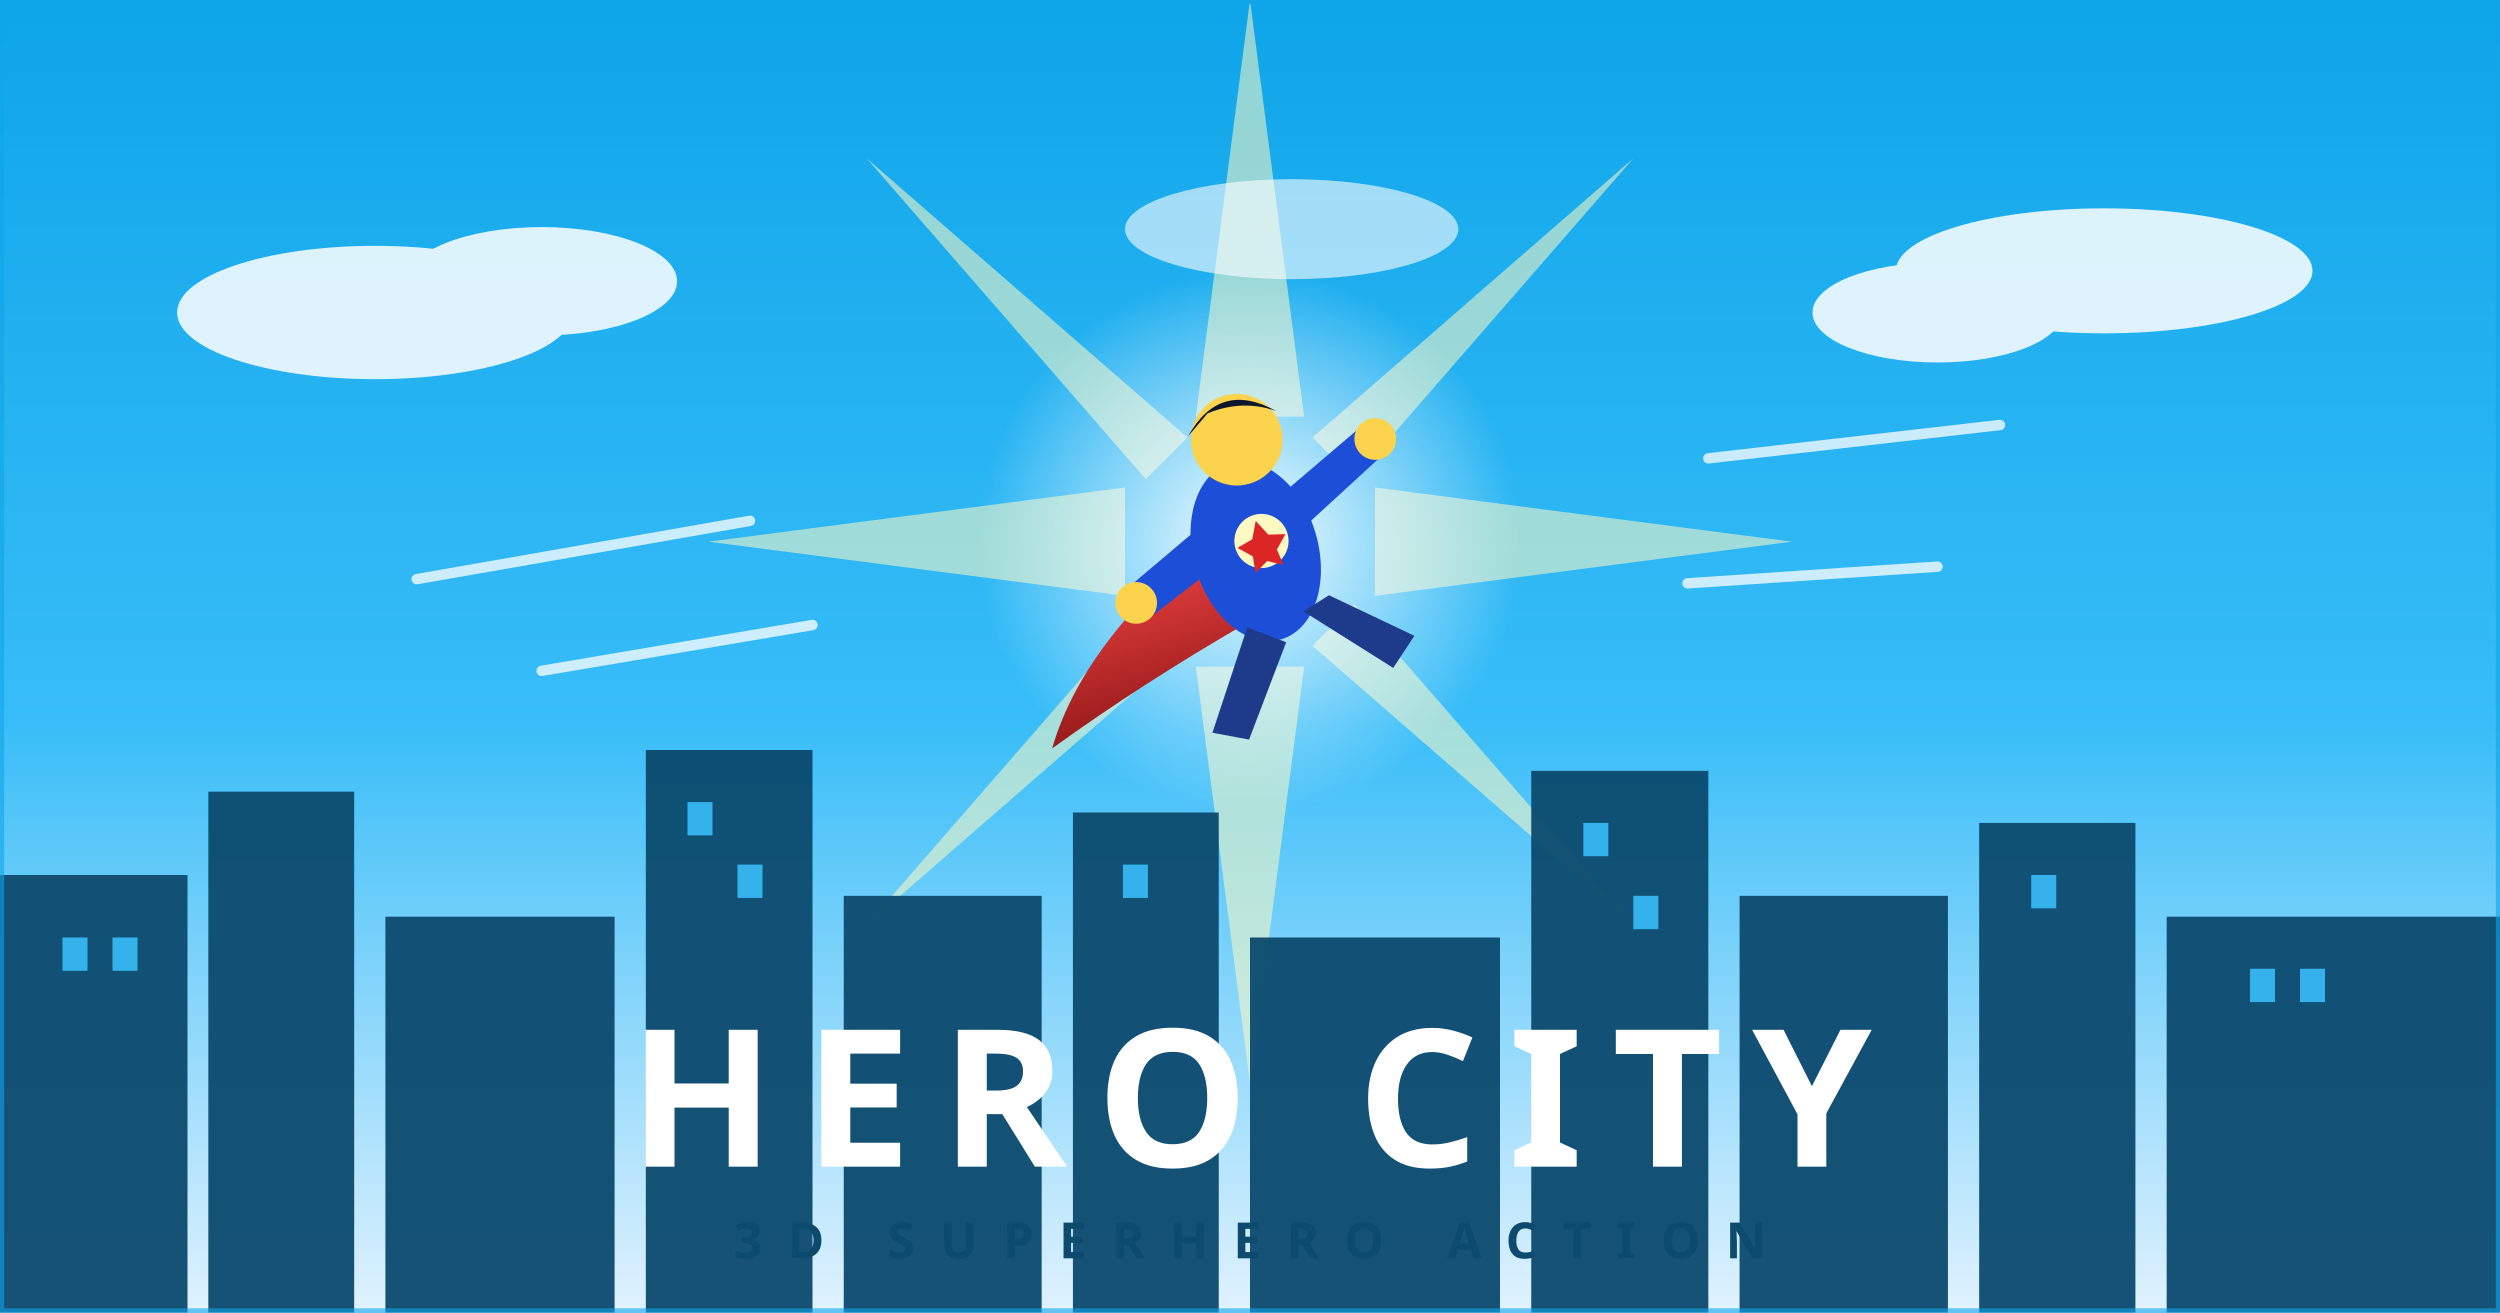
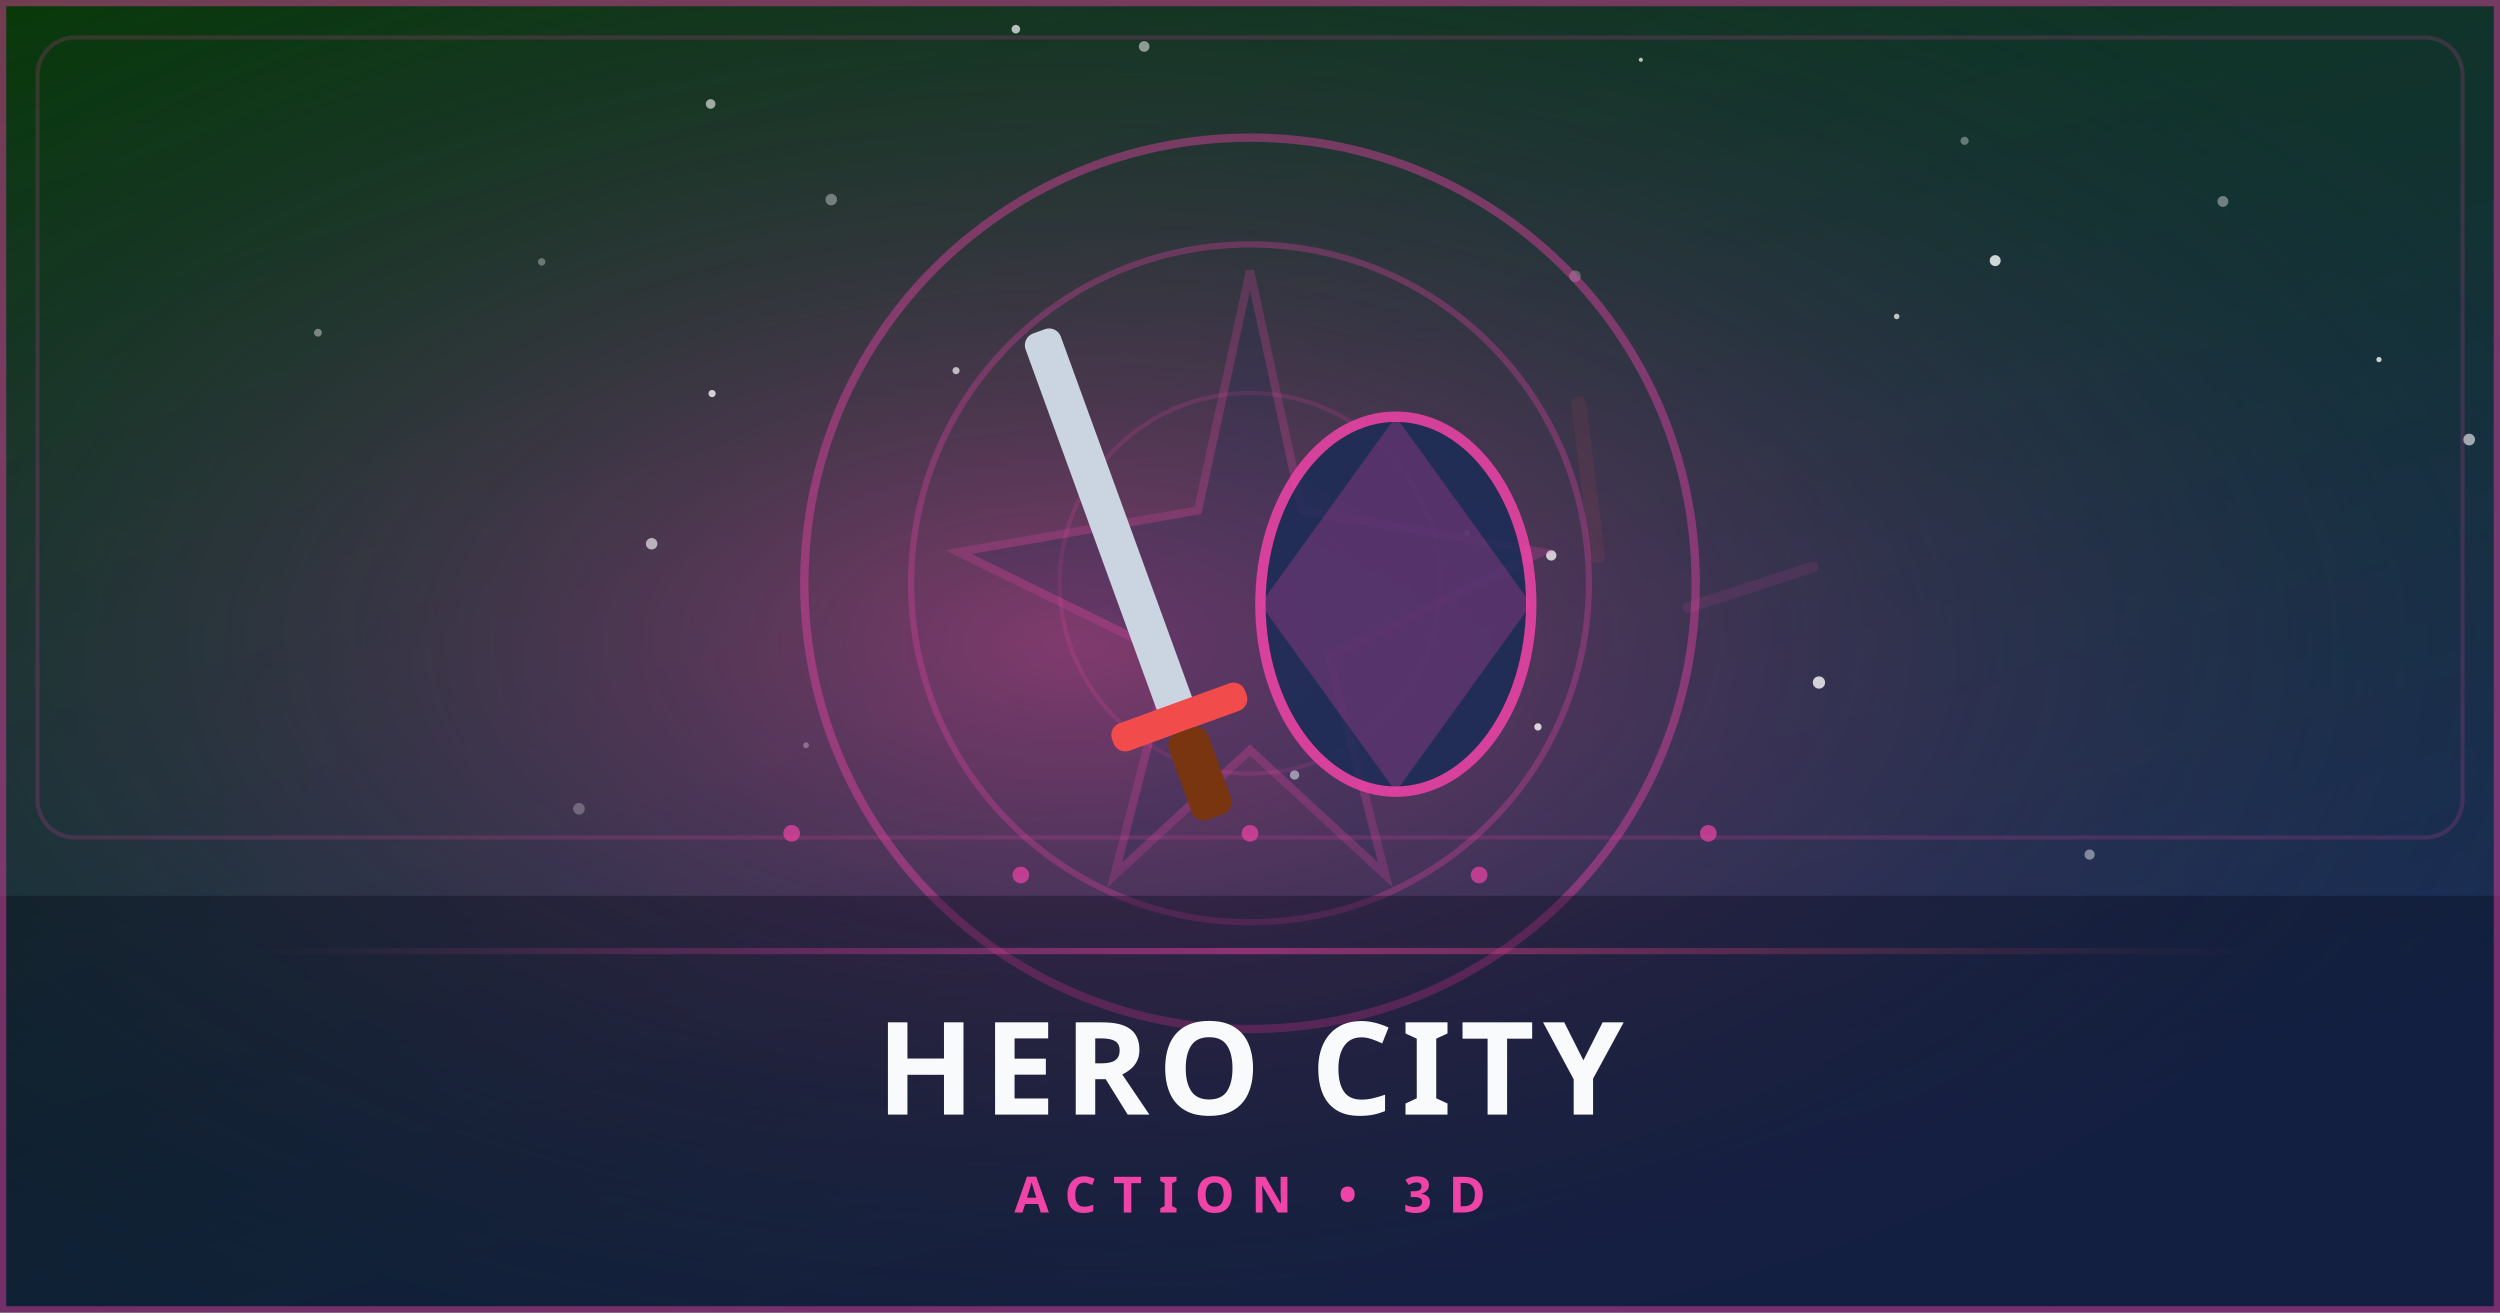
<svg xmlns="http://www.w3.org/2000/svg" viewBox="0 0 1200 630" width="1200" height="630" role="img" aria-label="HERO CITY">
  <defs>
-     <linearGradient id="sky" x1="0" y1="0" x2="0" y2="1">
-       <stop offset="0%" stop-color="#0ea5e9" />
-       <stop offset="55%" stop-color="#38bdf8" />
-       <stop offset="100%" stop-color="#e0f2fe" />
+     <linearGradient id="bg" x1="0" y1="0" x2="0.56" y2="1">
+       <stop offset="0%" stop-color="hsla(120, 72%, 13%, 1)" />
+       <stop offset="100%" stop-color="hsla(222, 54%, 22%, 1)" />
    </linearGradient>
-     <radialGradient id="burst" cx="0.5" cy="0.5" r="0.5">
-       <stop offset="0%" stop-color="#ffffff" stop-opacity="0.95" />
-       <stop offset="100%" stop-color="#ffffff" stop-opacity="0" />
+     <radialGradient id="glow" cx="43%" cy="49%" r="65%">
+       <stop offset="0%" stop-color="hsla(325, 84%, 60%, 1)" stop-opacity="0.5" />
+       <stop offset="100%" stop-color="hsla(222, 54%, 22%, 1)" stop-opacity="0" />
    </radialGradient>
-     <linearGradient id="cape" x1="0" y1="0" x2="0" y2="1">
-       <stop offset="0%" stop-color="#ef4444" />
-       <stop offset="100%" stop-color="#991b1b" />
+     <linearGradient id="bar" x1="0" y1="0" x2="1" y2="0">
+       <stop offset="0%" stop-color="hsla(325, 84%, 60%, 1)" stop-opacity="0.0" />
+       <stop offset="50%" stop-color="hsla(325, 84%, 60%, 1)" stop-opacity="0.5" />
+       <stop offset="100%" stop-color="hsla(0, 86%, 62%, 1)" stop-opacity="0.0" />
    </linearGradient>
  </defs>
-   <rect width="1200" height="630" fill="url(#sky)" />
-   <g transform="translate(600 260)" opacity="0.55">
-     <g fill="#fef9c3">
-       <polygon points="0,-260 26,-60 -26,-60" />
-       <polygon points="0,260 26,60 -26,60" />
-       <polygon points="-260,0 -60,26 -60,-26" />
-       <polygon points="260,0 60,26 60,-26" />
-       <polygon points="-184,-184 -30,-50 -50,-30" />
-       <polygon points="184,184 30,50 50,30" />
-       <polygon points="184,-184 50,-30 30,-50" />
-       <polygon points="-184,184 -50,30 -30,50" />
+   <rect width="1200" height="630" fill="url(#bg)" />
+   <rect width="1200" height="630" fill="url(#glow)" />
+   <rect x="1028" y="340" width="149.311" height="6.627" rx="3" fill="hsla(0, 86%, 62%, 1)" opacity="0.189" transform="rotate(213 600 210)" />
+   <rect x="772" y="350" width="68.359" height="5.247" rx="3" fill="hsla(325, 84%, 60%, 1)" opacity="0.116" transform="rotate(342 600 210)" />
+   <rect x="520" y="365" width="80.408" height="7.168" rx="3" fill="hsla(0, 86%, 62%, 1)" opacity="0.083" transform="rotate(263 600 210)" />
+   <circle cx="957.7" cy="125.1" r="2.63" fill="#fff" opacity="0.79" />
+   <circle cx="399.0" cy="95.8" r="2.76" fill="#fff" opacity="0.36" />
+   <circle cx="487.6" cy="14.0" r="2.06" fill="#fff" opacity="0.69" />
+   <circle cx="738.2" cy="348.9" r="1.76" fill="#fff" opacity="0.79" />
+   <circle cx="152.6" cy="159.7" r="1.88" fill="#fff" opacity="0.40" />
+   <circle cx="1185.2" cy="211.0" r="2.82" fill="#fff" opacity="0.59" />
+   <circle cx="1003.0" cy="410.2" r="2.44" fill="#fff" opacity="0.43" />
+   <circle cx="787.6" cy="28.7" r="0.98" fill="#fff" opacity="0.71" />
+   <circle cx="260.0" cy="125.7" r="1.78" fill="#fff" opacity="0.33" />
+   <circle cx="943.0" cy="67.6" r="1.95" fill="#fff" opacity="0.34" />
+   <circle cx="1141.9" cy="172.6" r="1.26" fill="#fff" opacity="0.78" />
+   <circle cx="704.2" cy="255.8" r="1.40" fill="#fff" opacity="0.34" />
+   <circle cx="1067.0" cy="96.7" r="2.61" fill="#fff" opacity="0.38" />
+   <circle cx="341.8" cy="188.9" r="1.74" fill="#fff" opacity="0.76" />
+   <circle cx="910.4" cy="151.9" r="1.33" fill="#fff" opacity="0.71" />
+   <circle cx="386.9" cy="357.7" r="1.39" fill="#fff" opacity="0.29" />
+   <circle cx="312.8" cy="261.0" r="2.76" fill="#fff" opacity="0.61" />
+   <circle cx="277.9" cy="388.2" r="2.80" fill="#fff" opacity="0.25" />
+   <circle cx="873.1" cy="327.6" r="2.95" fill="#fff" opacity="0.78" />
+   <circle cx="341.1" cy="49.9" r="2.31" fill="#fff" opacity="0.58" />
+   <circle cx="458.9" cy="177.9" r="1.71" fill="#fff" opacity="0.67" />
+   <circle cx="744.6" cy="266.6" r="2.48" fill="#fff" opacity="0.75" />
+   <circle cx="549.2" cy="22.3" r="2.56" fill="#fff" opacity="0.51" />
+   <circle cx="756.0" cy="132.6" r="2.78" fill="#fff" opacity="0.26" />
+   <circle cx="621.4" cy="372.0" r="2.23" fill="#fff" opacity="0.63" />
+   <circle cx="600" cy="280" r="91.353" fill="none" stroke="hsla(325, 84%, 60%, 1)" stroke-opacity="0.18" stroke-width="2" />
+   <circle cx="600" cy="280" r="162.677" fill="none" stroke="hsla(325, 84%, 60%, 1)" stroke-opacity="0.3" stroke-width="3" />
+   <circle cx="600" cy="280" r="213.932" fill="none" stroke="hsla(325, 84%, 60%, 1)" stroke-opacity="0.42" stroke-width="4" />
+   <g transform="translate(600,280)">
+     <path d="M0 -150 L25 -35 L140 -15 L38 35 L65 140 L0 80 L-65 140 L-38 35 L-140 -15 L-25 -35 Z" fill="hsla(222, 54%, 22%, 1)" opacity="0.22" stroke="hsla(325, 84%, 60%, 1)" stroke-width="4" />
+     <g transform="translate(-50,20) rotate(-20)">
+       <rect x="-9" y="-150" width="18" height="200" rx="6" fill="#cbd5e1" />
+       <rect x="-34" y="40" width="68" height="14" rx="6" fill="hsla(0, 86%, 62%, 1)" />
+       <rect x="-10" y="54" width="20" height="44" rx="6" fill="#78350f" />
    </g>
+     <g transform="translate(70,10)">
+       <ellipse rx="65" ry="90" fill="hsla(222, 54%, 22%, 1)" opacity="0.85" stroke="hsla(325, 84%, 60%, 1)" stroke-width="5" />
+       <path d="M0 -90 L65 0 L0 90 L-65 0 Z" fill="hsla(325, 84%, 60%, 1)" opacity="0.25" />
+     </g>
+     <circle cx="-220" cy="120" r="4" fill="hsla(325, 84%, 60%, 1)" opacity="0.7" />
+     <circle cx="-110" cy="140" r="4" fill="hsla(325, 84%, 60%, 1)" opacity="0.7" />
+     <circle cx="0" cy="120" r="4" fill="hsla(325, 84%, 60%, 1)" opacity="0.7" />
+     <circle cx="110" cy="140" r="4" fill="hsla(325, 84%, 60%, 1)" opacity="0.7" />
+     <circle cx="220" cy="120" r="4" fill="hsla(325, 84%, 60%, 1)" opacity="0.7" />
  </g>
-   <circle cx="600" cy="260" r="130" fill="url(#burst)" />
-   <g fill="#ffffff" opacity="0.85">
-     <ellipse cx="180" cy="150" rx="95" ry="32" />
-     <ellipse cx="260" cy="135" rx="65" ry="26" />
-     <ellipse cx="1010" cy="130" rx="100" ry="30" />
-     <ellipse cx="930" cy="150" rx="60" ry="24" />
-     <ellipse cx="620" cy="110" rx="80" ry="24" opacity="0.7" />
-   </g>
-   <g fill="#0c4a6e" opacity="0.95">
-     <rect x="0" y="420" width="90" height="210" />
-     <rect x="100" y="380" width="70" height="250" />
-     <rect x="185" y="440" width="110" height="190" />
-     <rect x="310" y="360" width="80" height="270" />
-     <rect x="405" y="430" width="95" height="200" />
-     <rect x="515" y="390" width="70" height="240" />
-     <rect x="600" y="450" width="120" height="180" />
-     <rect x="735" y="370" width="85" height="260" />
-     <rect x="835" y="430" width="100" height="200" />
-     <rect x="950" y="395" width="75" height="235" />
-     <rect x="1040" y="440" width="160" height="190" />
-   </g>
-   <g fill="#38bdf8" opacity="0.9">
-     <rect x="30" y="450" width="12" height="16" />
-     <rect x="54" y="450" width="12" height="16" />
-     <rect x="330" y="385" width="12" height="16" />
-     <rect x="354" y="415" width="12" height="16" />
-     <rect x="539" y="415" width="12" height="16" />
-     <rect x="760" y="395" width="12" height="16" />
-     <rect x="784" y="430" width="12" height="16" />
-     <rect x="975" y="420" width="12" height="16" />
-     <rect x="1080" y="465" width="12" height="16" />
-     <rect x="1104" y="465" width="12" height="16" />
-   </g>
-   <g transform="translate(600 255) rotate(-16)">
-     <path d="M-10 -6 Q-90 26 -120 74 Q-70 56 -14 42 Z" fill="url(#cape)" />
-     <ellipse cx="0" cy="10" rx="30" ry="44" fill="#1d4ed8" />
-     <circle cx="6" cy="-44" r="22" fill="#fcd34d" />
-     <path d="M-16 -52 Q6 -74 28 -52 Q14 -62 -4 -60 Z" fill="#0f172a" />
-     <path d="M22 -14 L66 -34 L72 -18 L28 4 Z" fill="#1d4ed8" />
-     <circle cx="70" cy="-26" r="10" fill="#fcd34d" />
-     <path d="M-24 -8 L-64 10 L-56 26 L-16 10 Z" fill="#1d4ed8" />
-     <circle cx="-62" cy="18" r="10" fill="#fcd34d" />
-     <path d="M-14 44 L-44 88 L-28 96 L2 56 Z" fill="#1e3a8a" />
-     <path d="M14 44 L48 82 L62 70 L28 40 Z" fill="#1e3a8a" />
-     <circle cx="4" cy="6" r="13" fill="#fef9c3" />
-     <path d="M4 -4 L8 4 L16 6 L10 12 L11 20 L4 16 L-3 20 L-2 12 L-8 6 L0 4 Z" fill="#dc2626" />
-   </g>
-   <g stroke="#ffffff" stroke-width="5" stroke-linecap="round" opacity="0.75">
-     <line x1="360" y1="250" x2="200" y2="278" />
-     <line x1="390" y1="300" x2="260" y2="322" />
-     <line x1="820" y1="220" x2="960" y2="204" />
-     <line x1="810" y1="280" x2="930" y2="272" />
-   </g>
-   <text x="600" y="560" text-anchor="middle" font-family="Verdana, Geneva, sans-serif" font-size="92" font-weight="bold" letter-spacing="14" fill="#ffffff">HERO CITY</text>
-   <text x="600" y="604" text-anchor="middle" font-family="Verdana, Geneva, sans-serif" font-size="24" font-weight="bold" letter-spacing="12" fill="#0c4a6e">3D SUPERHERO ACTION</text>
-   <rect x="0.5" y="0.5" width="1199" height="629" fill="none" stroke="#0ea5e9" stroke-opacity="0.6" stroke-width="3" />
+   <rect x="18" y="18" width="1164" height="384" rx="18" fill="none" stroke="hsla(325, 84%, 60%, 1)" stroke-opacity="0.18" stroke-width="2" />
+   <rect x="0" y="430" width="1200" height="200" fill="#020617" opacity="0.35" />
+   <rect x="120" y="455" width="960" height="3" rx="2" fill="url(#bar)" />
+   <text x="600" y="535" text-anchor="middle" font-family="Verdana, Geneva, sans-serif" font-size="62" font-weight="800" letter-spacing="4" fill="#f8fafc">HERO CITY</text>
+   <text x="600" y="582" text-anchor="middle" font-family="Verdana, Geneva, sans-serif" font-size="24" font-weight="700" letter-spacing="8" fill="hsla(325, 84%, 60%, 1)">ACTION • 3D</text>
+   <rect x="1.5" y="1.5" width="1197" height="627" fill="none" stroke="hsla(325, 84%, 60%, 1)" stroke-opacity="0.45" stroke-width="3" />
</svg>
